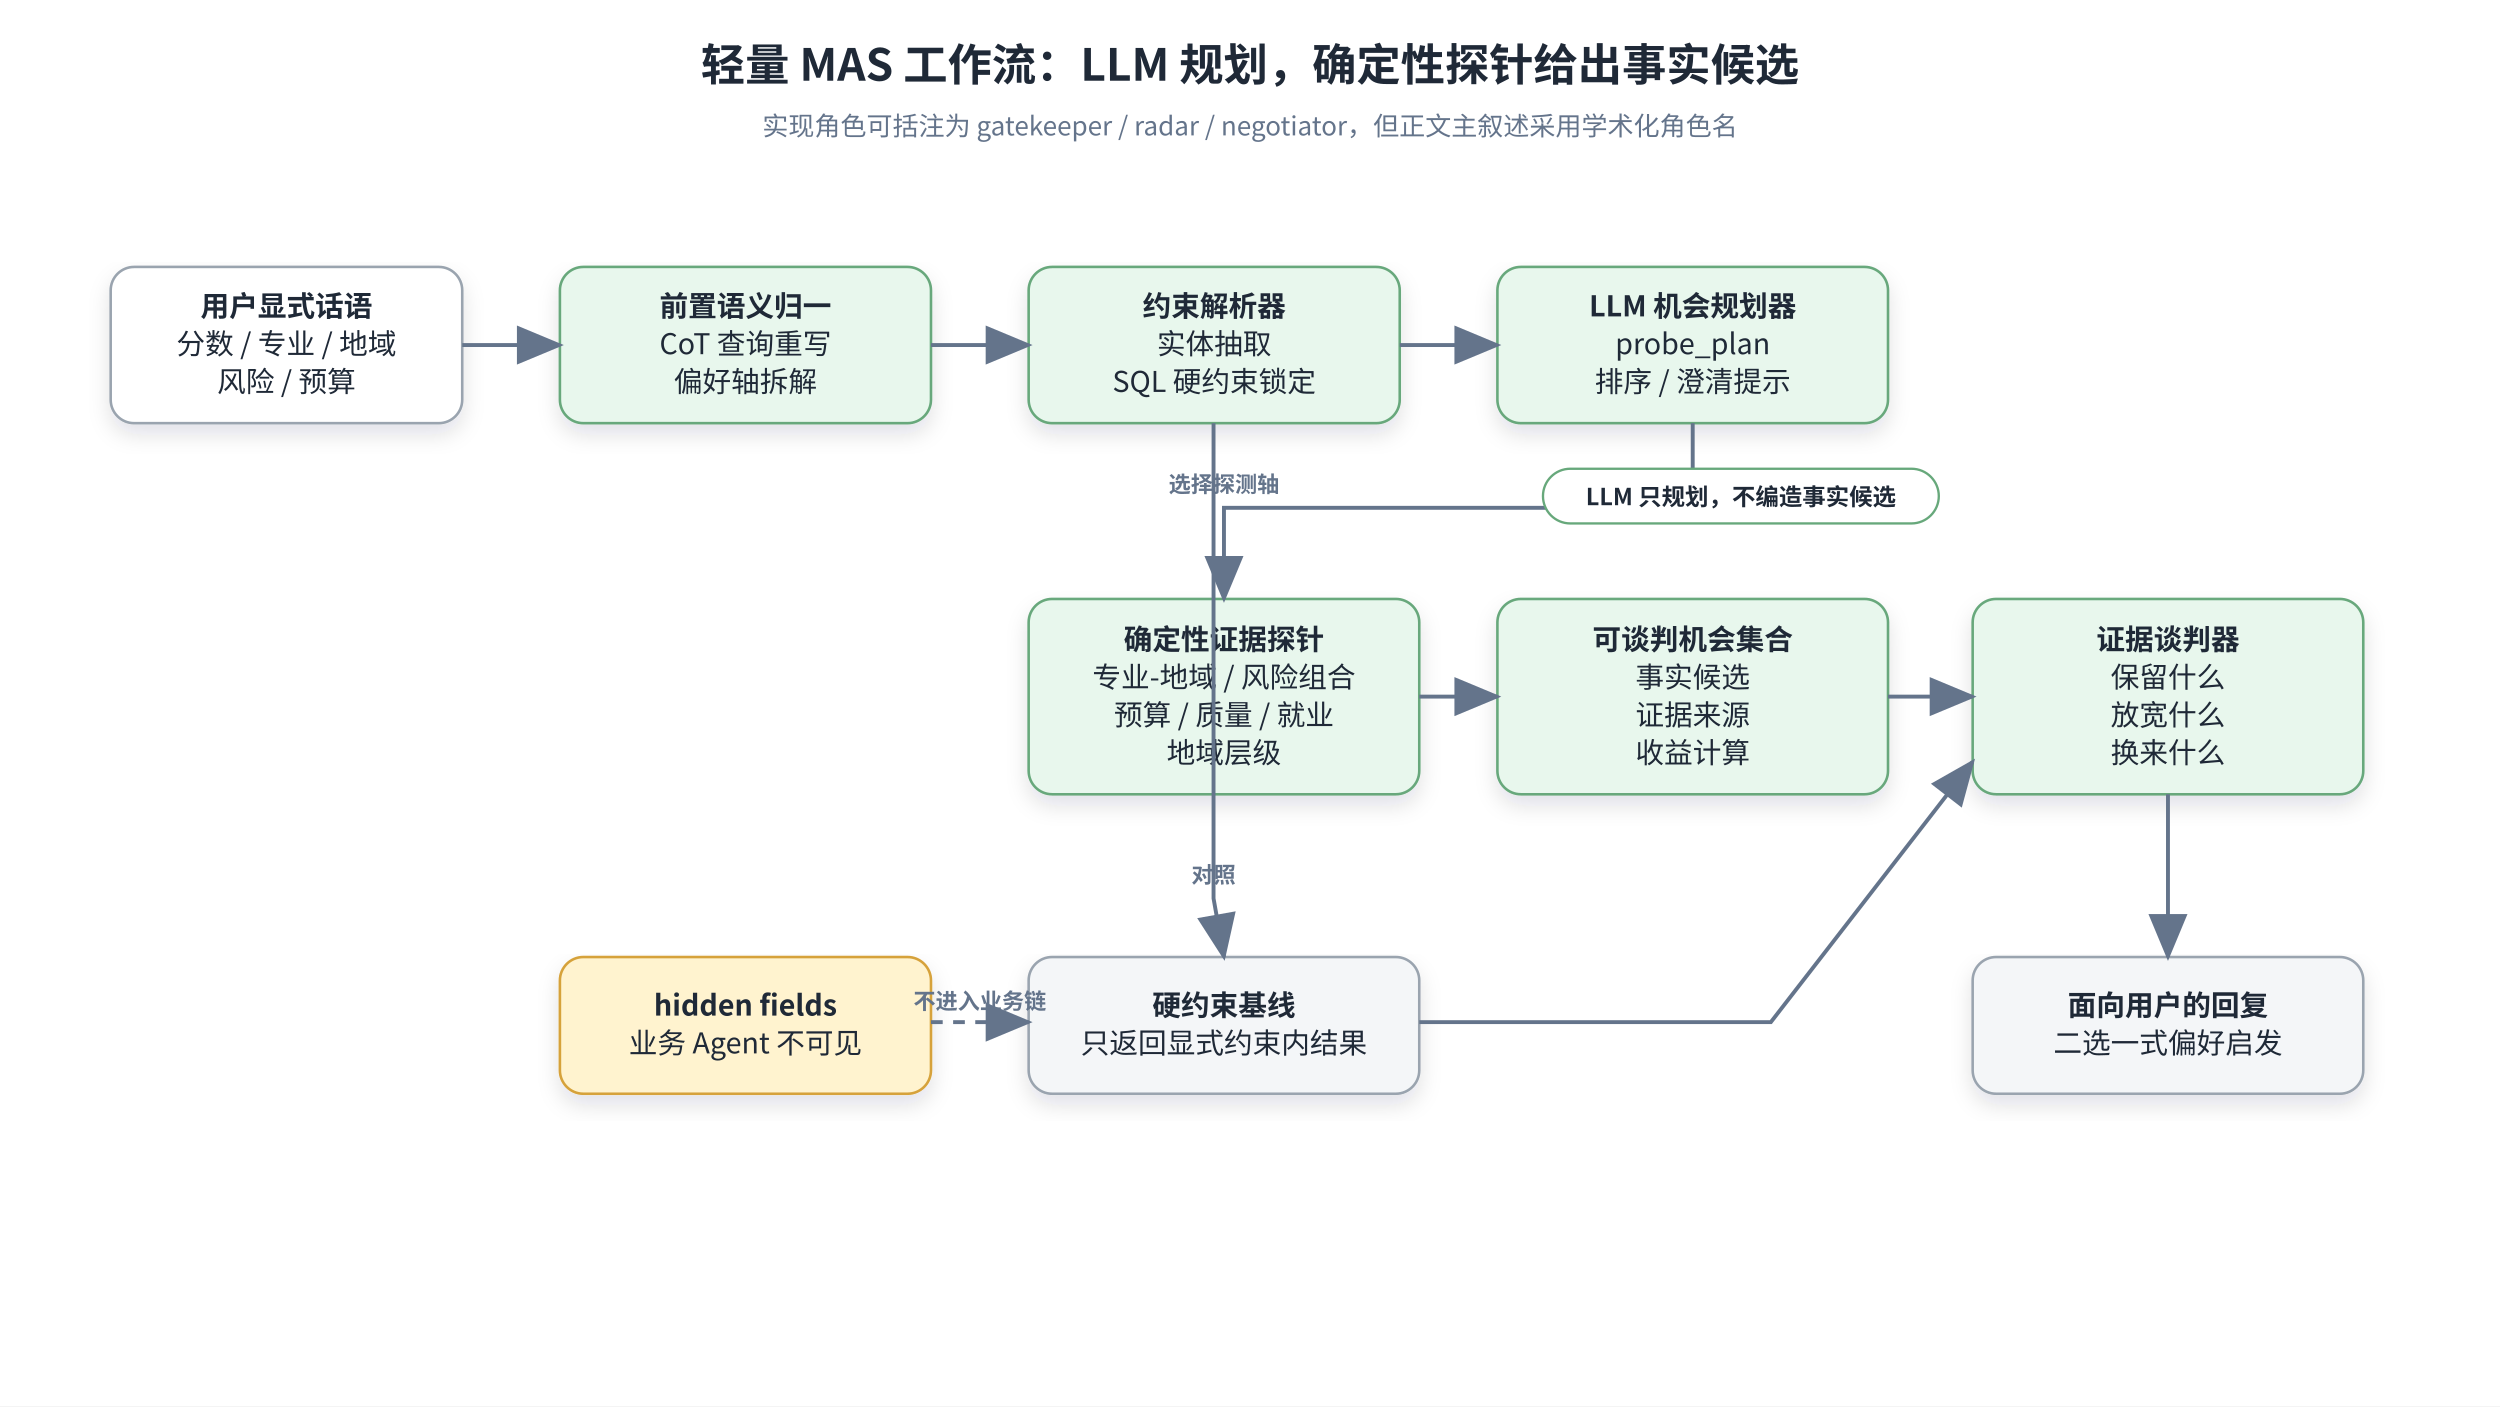
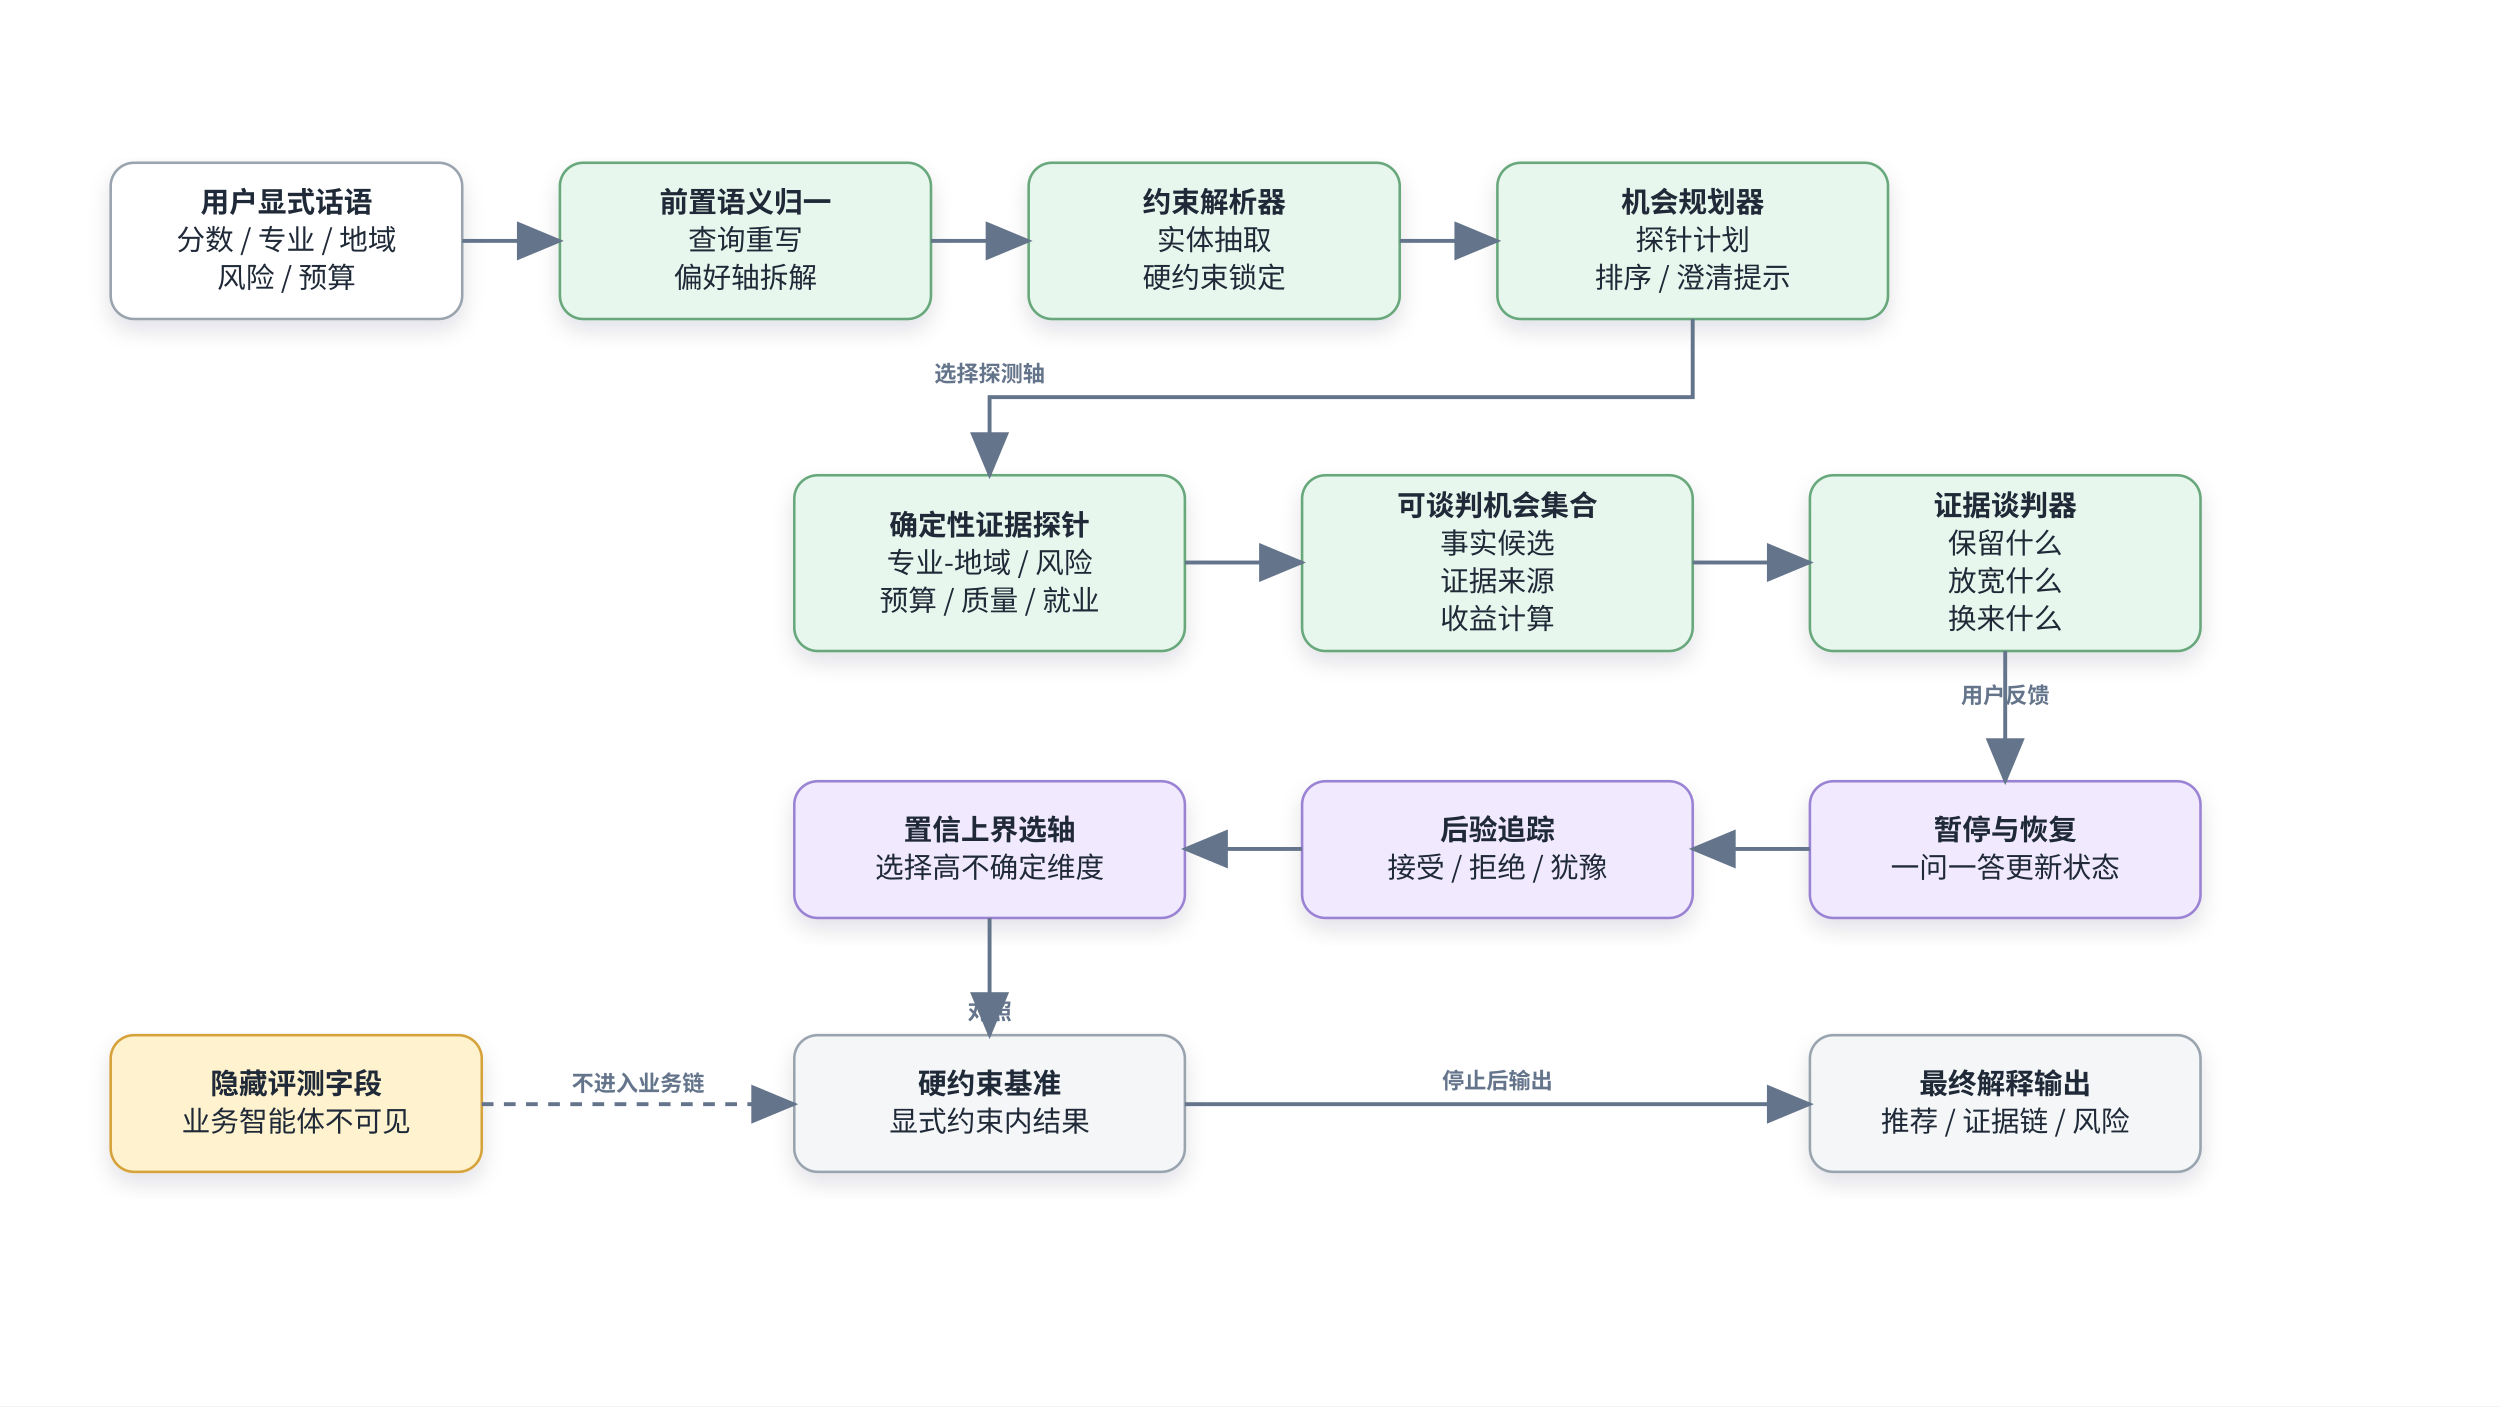
<svg xmlns="http://www.w3.org/2000/svg" width="1920" height="1080" viewBox="0 0 1920 1080">
  <rect width="100%" height="100%" fill="#ffffff" />
  <defs>
    <marker id="arrow" markerWidth="14" markerHeight="14" refX="11" refY="5" orient="auto" markerUnits="strokeWidth">
      <path d="M0,0 L12,5 L0,10 Z" fill="#64748b" />
    </marker>
    <filter id="shadow" x="-10%" y="-10%" width="120%" height="130%">
      <feDropShadow dx="0" dy="8" stdDeviation="8" flood-color="#0f172a" flood-opacity="0.12" />
    </filter>
  </defs>
  <style>
  text {
    font-family: Microsoft YaHei, Noto Sans CJK SC, SimHei, Arial, sans-serif;
    dominant-baseline: alphabetic;
  }
  .card {
    filter: url(#shadow);
  }
</style>
-   <text x="960" y="62" text-anchor="middle" font-size="34" font-weight="800" fill="#1f2937">轻量 MAS 工作流：LLM 规划，确定性探针给出事实候选</text>
-   <text x="960" y="104" text-anchor="middle" font-size="20" font-weight="500" fill="#64748b">实现角色可括注为 gatekeeper / radar / negotiator，但正文主叙述采用学术化角色名</text>
-   <rect class="card" x="85" y="205" width="270" height="120" rx="18" fill="#ffffff" stroke="#9aa4af" stroke-width="2" />
-   <text x="220.0" y="243" text-anchor="middle" font-size="22" font-weight="600" fill="#1f2937">用户显式话语</text>
-   <text x="220.0" y="272" text-anchor="middle" font-size="22" font-weight="500" fill="#1f2937">分数 / 专业 / 地域</text>
-   <text x="220.0" y="301" text-anchor="middle" font-size="22" font-weight="500" fill="#1f2937">风险 / 预算</text>
-   <rect class="card" x="430" y="205" width="285" height="120" rx="18" fill="#e8f7ed" stroke="#67a87b" stroke-width="2" />
-   <text x="572.5" y="243" text-anchor="middle" font-size="22" font-weight="600" fill="#1f2937">前置语义归一</text>
-   <text x="572.5" y="272" text-anchor="middle" font-size="22" font-weight="500" fill="#1f2937">CoT 查询重写</text>
-   <text x="572.5" y="301" text-anchor="middle" font-size="22" font-weight="500" fill="#1f2937">偏好轴拆解</text>
-   <rect class="card" x="790" y="205" width="285" height="120" rx="18" fill="#e8f7ed" stroke="#67a87b" stroke-width="2" />
-   <text x="932.5" y="243" text-anchor="middle" font-size="22" font-weight="600" fill="#1f2937">约束解析器</text>
-   <text x="932.5" y="272" text-anchor="middle" font-size="22" font-weight="500" fill="#1f2937">实体抽取</text>
-   <text x="932.5" y="301" text-anchor="middle" font-size="22" font-weight="500" fill="#1f2937">SQL 硬约束锁定</text>
-   <rect class="card" x="1150" y="205" width="300" height="120" rx="18" fill="#e8f7ed" stroke="#67a87b" stroke-width="2" />
-   <text x="1300.0" y="243" text-anchor="middle" font-size="22" font-weight="600" fill="#1f2937">LLM 机会规划器</text>
-   <text x="1300.0" y="272" text-anchor="middle" font-size="22" font-weight="500" fill="#1f2937">probe_plan</text>
-   <text x="1300.0" y="301" text-anchor="middle" font-size="22" font-weight="500" fill="#1f2937">排序 / 澄清提示</text>
-   <rect class="card" x="790" y="460" width="300" height="150" rx="18" fill="#e8f7ed" stroke="#67a87b" stroke-width="2" />
-   <text x="940.0" y="499" text-anchor="middle" font-size="22" font-weight="600" fill="#1f2937">确定性证据探针</text>
-   <text x="940.0" y="528" text-anchor="middle" font-size="22" font-weight="500" fill="#1f2937">专业-地域 / 风险组合</text>
-   <text x="940.0" y="557" text-anchor="middle" font-size="22" font-weight="500" fill="#1f2937">预算 / 质量 / 就业</text>
-   <text x="940.0" y="586" text-anchor="middle" font-size="22" font-weight="500" fill="#1f2937">地域层级</text>
-   <rect class="card" x="1150" y="460" width="300" height="150" rx="18" fill="#e8f7ed" stroke="#67a87b" stroke-width="2" />
-   <text x="1300.0" y="499" text-anchor="middle" font-size="22" font-weight="600" fill="#1f2937">可谈判机会集合</text>
-   <text x="1300.0" y="528" text-anchor="middle" font-size="22" font-weight="500" fill="#1f2937">事实候选</text>
-   <text x="1300.0" y="557" text-anchor="middle" font-size="22" font-weight="500" fill="#1f2937">证据来源</text>
-   <text x="1300.0" y="586" text-anchor="middle" font-size="22" font-weight="500" fill="#1f2937">收益计算</text>
-   <rect class="card" x="1515" y="460" width="300" height="150" rx="18" fill="#e8f7ed" stroke="#67a87b" stroke-width="2" />
-   <text x="1665.0" y="499" text-anchor="middle" font-size="22" font-weight="600" fill="#1f2937">证据谈判器</text>
-   <text x="1665.0" y="528" text-anchor="middle" font-size="22" font-weight="500" fill="#1f2937">保留什么</text>
-   <text x="1665.0" y="557" text-anchor="middle" font-size="22" font-weight="500" fill="#1f2937">放宽什么</text>
-   <text x="1665.0" y="586" text-anchor="middle" font-size="22" font-weight="500" fill="#1f2937">换来什么</text>
-   <rect class="card" x="790" y="735" width="300" height="105" rx="18" fill="#f4f6f8" stroke="#9aa4af" stroke-width="2" />
-   <text x="940.0" y="780" text-anchor="middle" font-size="22" font-weight="600" fill="#1f2937">硬约束基线</text>
-   <text x="940.0" y="809" text-anchor="middle" font-size="22" font-weight="500" fill="#1f2937">只返回显式约束内结果</text>
-   <rect class="card" x="1515" y="735" width="300" height="105" rx="18" fill="#f4f6f8" stroke="#9aa4af" stroke-width="2" />
-   <text x="1665.0" y="780" text-anchor="middle" font-size="22" font-weight="600" fill="#1f2937">面向用户的回复</text>
-   <text x="1665.0" y="809" text-anchor="middle" font-size="22" font-weight="500" fill="#1f2937">二选一式偏好启发</text>
-   <rect class="card" x="430" y="735" width="285" height="105" rx="18" fill="#fff3cf" stroke="#d6a23a" stroke-width="2" />
-   <text x="572.5" y="780" text-anchor="middle" font-size="22" font-weight="600" fill="#1f2937">hidden fields</text>
-   <text x="572.5" y="809" text-anchor="middle" font-size="22" font-weight="500" fill="#1f2937">业务 Agent 不可见</text>
-   <path d="M355,265 L430,265" fill="none" stroke="#64748b" stroke-width="3" marker-end="url(#arrow)" />
-   <path d="M715,265 L790,265" fill="none" stroke="#64748b" stroke-width="3" marker-end="url(#arrow)" />
-   <path d="M1075,265 L1150,265" fill="none" stroke="#64748b" stroke-width="3" marker-end="url(#arrow)" />
-   <polyline points="1300,325 1300,390 940,390 940,460" fill="none" stroke="#64748b" stroke-width="3" marker-end="url(#arrow)" />
-   <text x="940" y="378" text-anchor="middle" font-size="17" font-weight="600" fill="#64748b">选择探测轴</text>
-   <path d="M1090,535 L1150,535" fill="none" stroke="#64748b" stroke-width="3" marker-end="url(#arrow)" />
-   <path d="M1450,535 L1515,535" fill="none" stroke="#64748b" stroke-width="3" marker-end="url(#arrow)" />
-   <polyline points="932,325 932,690 940,735" fill="none" stroke="#64748b" stroke-width="3" marker-end="url(#arrow)" />
-   <text x="932" y="678" text-anchor="middle" font-size="17" font-weight="600" fill="#64748b">对照</text>
-   <polyline points="1090,785 1360,785 1515,585" fill="none" stroke="#64748b" stroke-width="3" marker-end="url(#arrow)" />
-   <path d="M1665,610 L1665,735" fill="none" stroke="#64748b" stroke-width="3" marker-end="url(#arrow)" />
-   <path d="M715,785 L790,785" fill="none" stroke="#64748b" stroke-width="3" marker-end="url(#arrow)" stroke-dasharray="9 8" />
-   <text x="752.5" y="775.0" text-anchor="middle" font-size="17" font-weight="600" fill="#64748b">不进入业务链</text>
-   <rect x="1185" y="360" width="304" height="42" rx="21" fill="#ffffff" stroke="#67a87b" stroke-width="1.8" />
-   <text x="1337.0" y="388" text-anchor="middle" font-size="18" font-weight="700" fill="#1f2937">LLM 只规划，不编造事实候选</text>
+   <rect class="card" x="85" y="125" width="270" height="120" rx="18" fill="#ffffff" stroke="#9aa4af" stroke-width="2" />
+   <text x="220.0" y="163" text-anchor="middle" font-size="22" font-weight="600" fill="#1f2937">用户显式话语</text>
+   <text x="220.0" y="192" text-anchor="middle" font-size="22" font-weight="500" fill="#1f2937">分数 / 专业 / 地域</text>
+   <text x="220.0" y="221" text-anchor="middle" font-size="22" font-weight="500" fill="#1f2937">风险 / 预算</text>
+   <rect class="card" x="430" y="125" width="285" height="120" rx="18" fill="#e8f7ed" stroke="#67a87b" stroke-width="2" />
+   <text x="572.5" y="163" text-anchor="middle" font-size="22" font-weight="600" fill="#1f2937">前置语义归一</text>
+   <text x="572.5" y="192" text-anchor="middle" font-size="22" font-weight="500" fill="#1f2937">查询重写</text>
+   <text x="572.5" y="221" text-anchor="middle" font-size="22" font-weight="500" fill="#1f2937">偏好轴拆解</text>
+   <rect class="card" x="790" y="125" width="285" height="120" rx="18" fill="#e8f7ed" stroke="#67a87b" stroke-width="2" />
+   <text x="932.5" y="163" text-anchor="middle" font-size="22" font-weight="600" fill="#1f2937">约束解析器</text>
+   <text x="932.5" y="192" text-anchor="middle" font-size="22" font-weight="500" fill="#1f2937">实体抽取</text>
+   <text x="932.5" y="221" text-anchor="middle" font-size="22" font-weight="500" fill="#1f2937">硬约束锁定</text>
+   <rect class="card" x="1150" y="125" width="300" height="120" rx="18" fill="#e8f7ed" stroke="#67a87b" stroke-width="2" />
+   <text x="1300.0" y="163" text-anchor="middle" font-size="22" font-weight="600" fill="#1f2937">机会规划器</text>
+   <text x="1300.0" y="192" text-anchor="middle" font-size="22" font-weight="500" fill="#1f2937">探针计划</text>
+   <text x="1300.0" y="221" text-anchor="middle" font-size="22" font-weight="500" fill="#1f2937">排序 / 澄清提示</text>
+   <rect class="card" x="610" y="365" width="300" height="135" rx="18" fill="#e8f7ed" stroke="#67a87b" stroke-width="2" />
+   <text x="760.0" y="411" text-anchor="middle" font-size="22" font-weight="600" fill="#1f2937">确定性证据探针</text>
+   <text x="760.0" y="440" text-anchor="middle" font-size="22" font-weight="500" fill="#1f2937">专业-地域 / 风险</text>
+   <text x="760.0" y="469" text-anchor="middle" font-size="22" font-weight="500" fill="#1f2937">预算 / 质量 / 就业</text>
+   <rect class="card" x="1000" y="365" width="300" height="135" rx="18" fill="#e8f7ed" stroke="#67a87b" stroke-width="2" />
+   <text x="1150.0" y="396" text-anchor="middle" font-size="22" font-weight="600" fill="#1f2937">可谈判机会集合</text>
+   <text x="1150.0" y="425" text-anchor="middle" font-size="22" font-weight="500" fill="#1f2937">事实候选</text>
+   <text x="1150.0" y="454" text-anchor="middle" font-size="22" font-weight="500" fill="#1f2937">证据来源</text>
+   <text x="1150.0" y="483" text-anchor="middle" font-size="22" font-weight="500" fill="#1f2937">收益计算</text>
+   <rect class="card" x="1390" y="365" width="300" height="135" rx="18" fill="#e8f7ed" stroke="#67a87b" stroke-width="2" />
+   <text x="1540.0" y="396" text-anchor="middle" font-size="22" font-weight="600" fill="#1f2937">证据谈判器</text>
+   <text x="1540.0" y="425" text-anchor="middle" font-size="22" font-weight="500" fill="#1f2937">保留什么</text>
+   <text x="1540.0" y="454" text-anchor="middle" font-size="22" font-weight="500" fill="#1f2937">放宽什么</text>
+   <text x="1540.0" y="483" text-anchor="middle" font-size="22" font-weight="500" fill="#1f2937">换来什么</text>
+   <rect class="card" x="610" y="600" width="300" height="105" rx="18" fill="#f1eaff" stroke="#9b83d4" stroke-width="2" />
+   <text x="760.0" y="645" text-anchor="middle" font-size="22" font-weight="600" fill="#1f2937">置信上界选轴</text>
+   <text x="760.0" y="674" text-anchor="middle" font-size="22" font-weight="500" fill="#1f2937">选择高不确定维度</text>
+   <rect class="card" x="1000" y="600" width="300" height="105" rx="18" fill="#f1eaff" stroke="#9b83d4" stroke-width="2" />
+   <text x="1150.0" y="645" text-anchor="middle" font-size="22" font-weight="600" fill="#1f2937">后验追踪</text>
+   <text x="1150.0" y="674" text-anchor="middle" font-size="22" font-weight="500" fill="#1f2937">接受 / 拒绝 / 犹豫</text>
+   <rect class="card" x="1390" y="600" width="300" height="105" rx="18" fill="#f1eaff" stroke="#9b83d4" stroke-width="2" />
+   <text x="1540.0" y="645" text-anchor="middle" font-size="22" font-weight="600" fill="#1f2937">暂停与恢复</text>
+   <text x="1540.0" y="674" text-anchor="middle" font-size="22" font-weight="500" fill="#1f2937">一问一答更新状态</text>
+   <rect class="card" x="610" y="795" width="300" height="105" rx="18" fill="#f4f6f8" stroke="#9aa4af" stroke-width="2" />
+   <text x="760.0" y="840" text-anchor="middle" font-size="22" font-weight="600" fill="#1f2937">硬约束基准</text>
+   <text x="760.0" y="869" text-anchor="middle" font-size="22" font-weight="500" fill="#1f2937">显式约束内结果</text>
+   <rect class="card" x="1390" y="795" width="300" height="105" rx="18" fill="#f4f6f8" stroke="#9aa4af" stroke-width="2" />
+   <text x="1540.0" y="840" text-anchor="middle" font-size="22" font-weight="600" fill="#1f2937">最终解释输出</text>
+   <text x="1540.0" y="869" text-anchor="middle" font-size="22" font-weight="500" fill="#1f2937">推荐 / 证据链 / 风险</text>
+   <rect class="card" x="85" y="795" width="285" height="105" rx="18" fill="#fff3cf" stroke="#d6a23a" stroke-width="2" />
+   <text x="227.5" y="840" text-anchor="middle" font-size="22" font-weight="600" fill="#1f2937">隐藏评测字段</text>
+   <text x="227.5" y="869" text-anchor="middle" font-size="22" font-weight="500" fill="#1f2937">业务智能体不可见</text>
+   <path d="M355,185 L430,185" fill="none" stroke="#64748b" stroke-width="3" marker-end="url(#arrow)" />
+   <path d="M715,185 L790,185" fill="none" stroke="#64748b" stroke-width="3" marker-end="url(#arrow)" />
+   <path d="M1075,185 L1150,185" fill="none" stroke="#64748b" stroke-width="3" marker-end="url(#arrow)" />
+   <polyline points="1300,245 1300,305 760,305 760,365" fill="none" stroke="#64748b" stroke-width="3" marker-end="url(#arrow)" />
+   <text x="760" y="293" text-anchor="middle" font-size="17" font-weight="600" fill="#64748b">选择探测轴</text>
+   <path d="M910,432 L1000,432" fill="none" stroke="#64748b" stroke-width="3" marker-end="url(#arrow)" />
+   <path d="M1300,432 L1390,432" fill="none" stroke="#64748b" stroke-width="3" marker-end="url(#arrow)" />
+   <path d="M1540,500 L1540,600" fill="none" stroke="#64748b" stroke-width="3" marker-end="url(#arrow)" />
+   <text x="1540.0" y="540.0" text-anchor="middle" font-size="17" font-weight="600" fill="#64748b">用户反馈</text>
+   <path d="M1390,652 L1300,652" fill="none" stroke="#64748b" stroke-width="3" marker-end="url(#arrow)" />
+   <path d="M1000,652 L910,652" fill="none" stroke="#64748b" stroke-width="3" marker-end="url(#arrow)" />
+   <polyline points="760,705 760,795" fill="none" stroke="#64748b" stroke-width="3" marker-end="url(#arrow)" />
+   <text x="760" y="783" text-anchor="middle" font-size="17" font-weight="600" fill="#64748b">对照</text>
+   <polyline points="910,848 1150,848 1390,848" fill="none" stroke="#64748b" stroke-width="3" marker-end="url(#arrow)" />
+   <text x="1150" y="836" text-anchor="middle" font-size="17" font-weight="600" fill="#64748b">停止后输出</text>
+   <path d="M370,848 L610,848" fill="none" stroke="#64748b" stroke-width="3" marker-end="url(#arrow)" stroke-dasharray="9 8" />
+   <text x="490.0" y="838.0" text-anchor="middle" font-size="17" font-weight="600" fill="#64748b">不进入业务链</text>
</svg>
